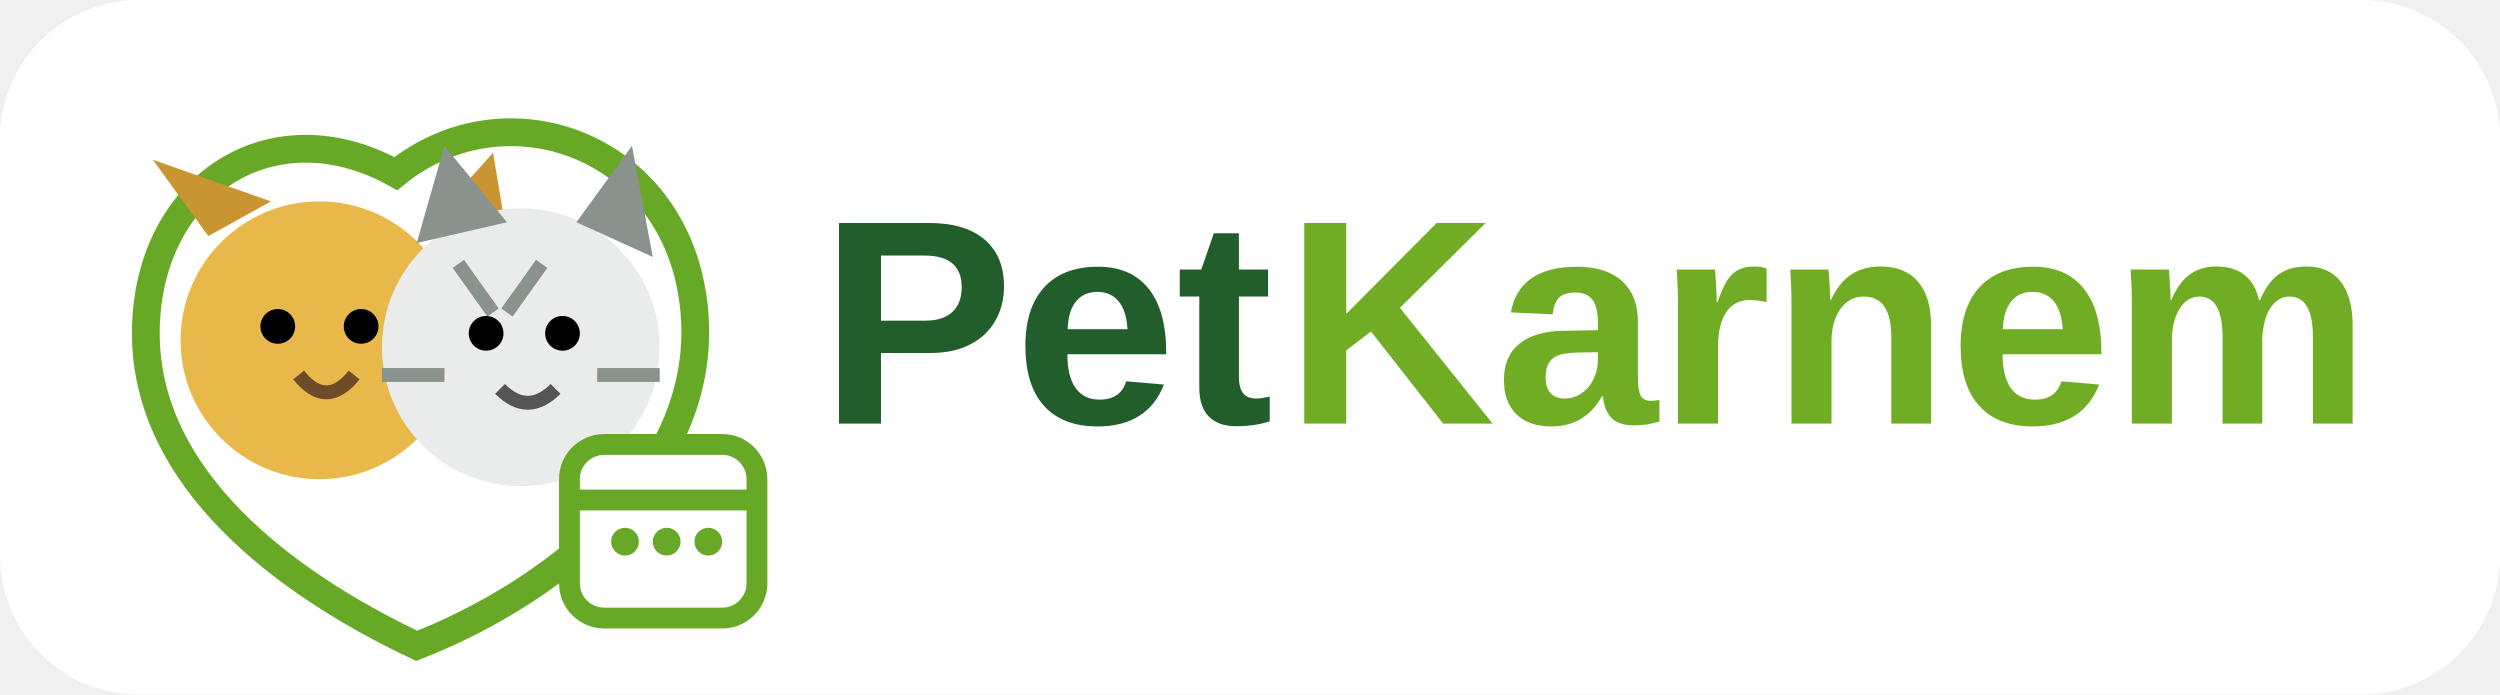
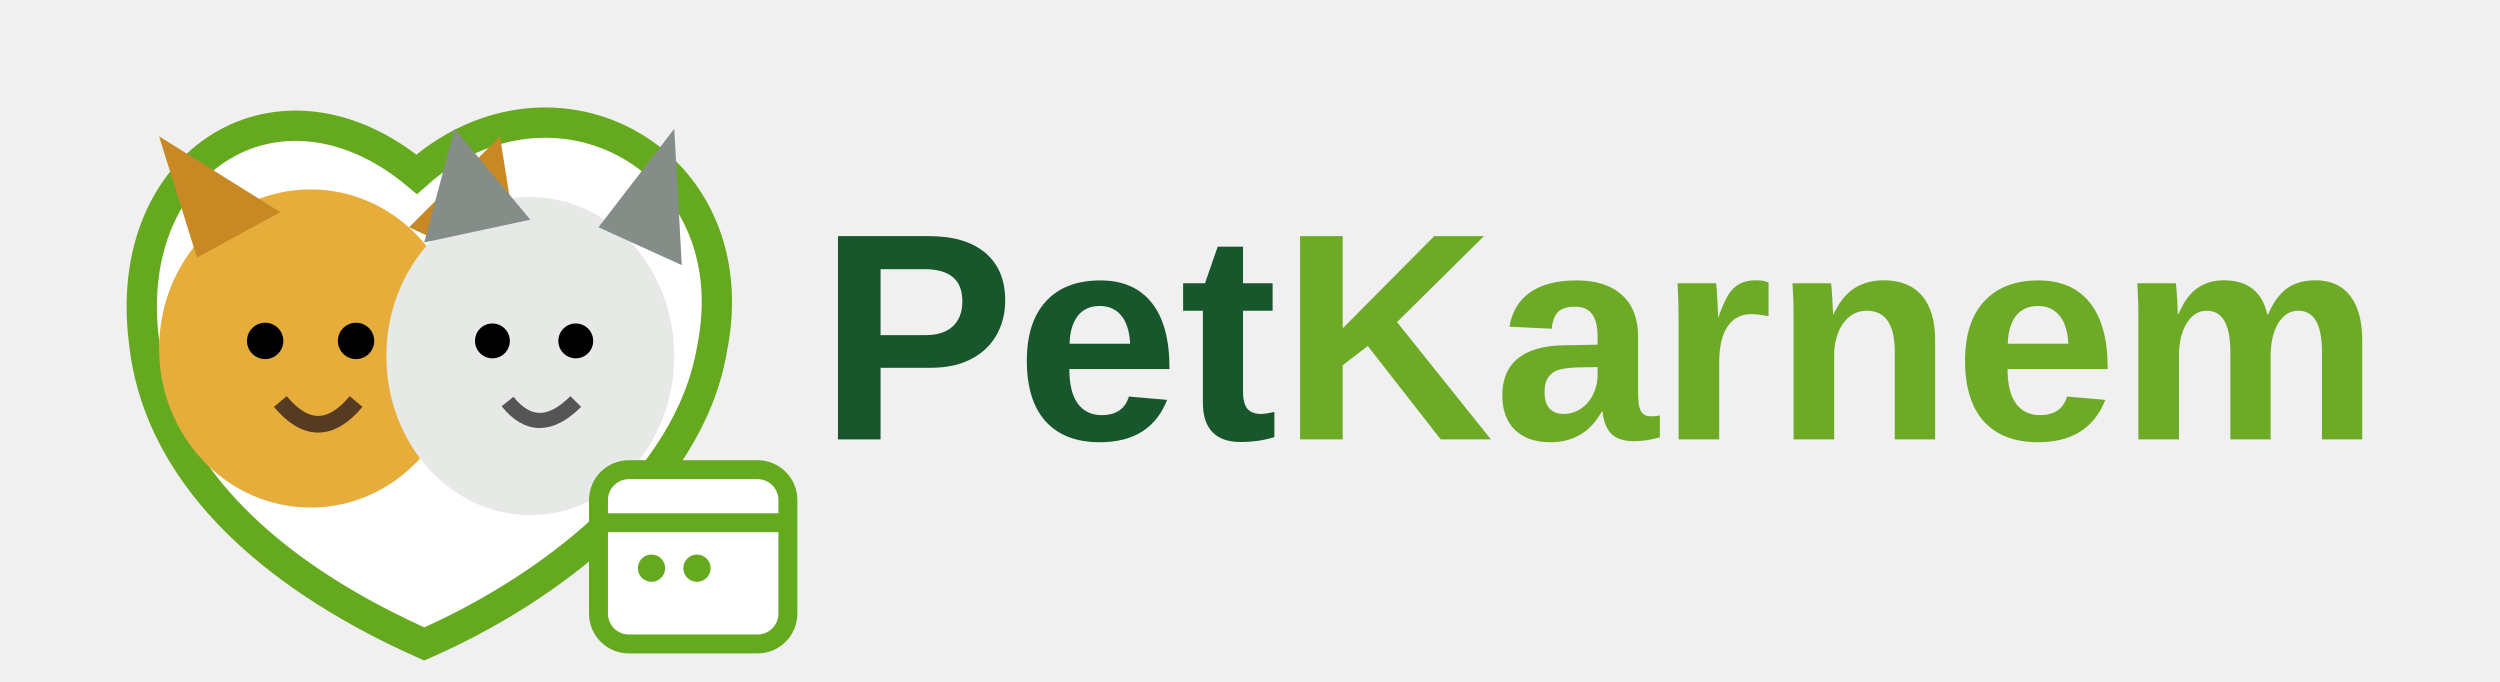
- <svg xmlns="http://www.w3.org/2000/svg" viewBox="0 0 360 100">
-   <rect width="360" height="100" rx="20" fill="#fff" />
-   <g transform="translate(6 7)">
-     <path d="M15 41C15 20 33 8 51 18C67 5 92 14 94 38C96 62 72 79 54 86C35 77 15 62 15 41Z" fill="#fff" stroke="#67A926" stroke-width="4" />
-     <circle cx="40" cy="42" r="20" fill="#E8B84A" />
-     <path d="M24 27l-8-11 17 6M56 25l9-10 3 18" fill="#C99531" />
-     <circle cx="34" cy="40" r="2.5" />
-     <circle cx="46" cy="40" r="2.5" />
-     <path d="M37 47q4 5 8 0" fill="none" stroke="#6E4C28" stroke-width="2" />
-     <circle cx="69" cy="43" r="20" fill="#E9ECEA" />
-     <path d="M54 28l4-14 9 11M77 25l8-11 3 16" fill="#89928D" />
-     <path d="M60 31l5 7M72 31l-5 7M58 47h-9M80 47h9" stroke="#89928D" stroke-width="2" />
-     <circle cx="64" cy="41" r="2.5" />
-     <circle cx="75" cy="41" r="2.5" />
-     <path d="M66 49q4 4 8 0" fill="none" stroke="#555" stroke-width="2" />
-     <g transform="translate(76 57)">
-       <rect width="27" height="25" rx="5" fill="#fff" stroke="#67A926" stroke-width="3" />
-       <path d="M0 8h27" stroke="#67A926" stroke-width="3" />
-       <circle cx="8" cy="14" r="2" fill="#67A926" />
-       <circle cx="14" cy="14" r="2" fill="#67A926" />
-       <circle cx="20" cy="14" r="2" fill="#67A926" />
+ <svg xmlns="http://www.w3.org/2000/svg" viewBox="0 0 330 90">
+   <g transform="translate(3 3)">
+     <path d="M16 42C13 18 34 5 52 20C70 4 96 18 91 43C88 61 69 75 53 82C35 74 18 61 16 42Z" fill="#fff" stroke="#65A91F" stroke-width="4" />
+     <ellipse cx="38" cy="43" rx="20" ry="21" fill="#E6AD3B" />
+     <path d="M23 31L18 15l16 10M51 27l12-12 3 19" fill="#C88925" />
+     <circle cx="32" cy="42" r="2.4" />
+     <circle cx="44" cy="42" r="2.4" />
+     <path d="M34 50q5 6 10 0" fill="none" stroke="#553B22" stroke-width="2.2" />
+     <ellipse cx="67" cy="44" rx="19" ry="21" fill="#E7E9E7" />
+     <path d="M53 29l4-15 10 12M76 27l10-13 1 18" fill="#858D89" />
+     <circle cx="62" cy="42" r="2.3" />
+     <circle cx="73" cy="42" r="2.3" />
+     <path d="M64 50q4 5 9 0" fill="none" stroke="#555" stroke-width="2" />
+     <g transform="translate(76 59)">
+       <rect width="25" height="23" rx="4" fill="#fff" stroke="#65A91F" stroke-width="2.5" />
+       <path d="M0 7h25" stroke="#65A91F" stroke-width="2.5" />
+       <circle cx="7" cy="13" r="1.8" fill="#65A91F" />
+       <circle cx="13" cy="13" r="1.8" fill="#65A91F" />
    </g>
  </g>
-   <text x="118" y="61" font-family="Arial Rounded MT Bold,Arial,sans-serif" font-size="42" font-weight="800" fill="#225E2C">Pet</text>
-   <text x="185" y="61" font-family="Arial Rounded MT Bold,Arial,sans-serif" font-size="42" font-weight="800" fill="#70AD25">Karnem</text>
+   <text x="108" y="58" font-family="Arial Rounded MT Bold,Arial,sans-serif" font-size="39" font-weight="800" fill="#17572B">Pet</text>
+   <text x="169" y="58" font-family="Arial Rounded MT Bold,Arial,sans-serif" font-size="39" font-weight="800" fill="#6DAA26">Karnem</text>
</svg>
